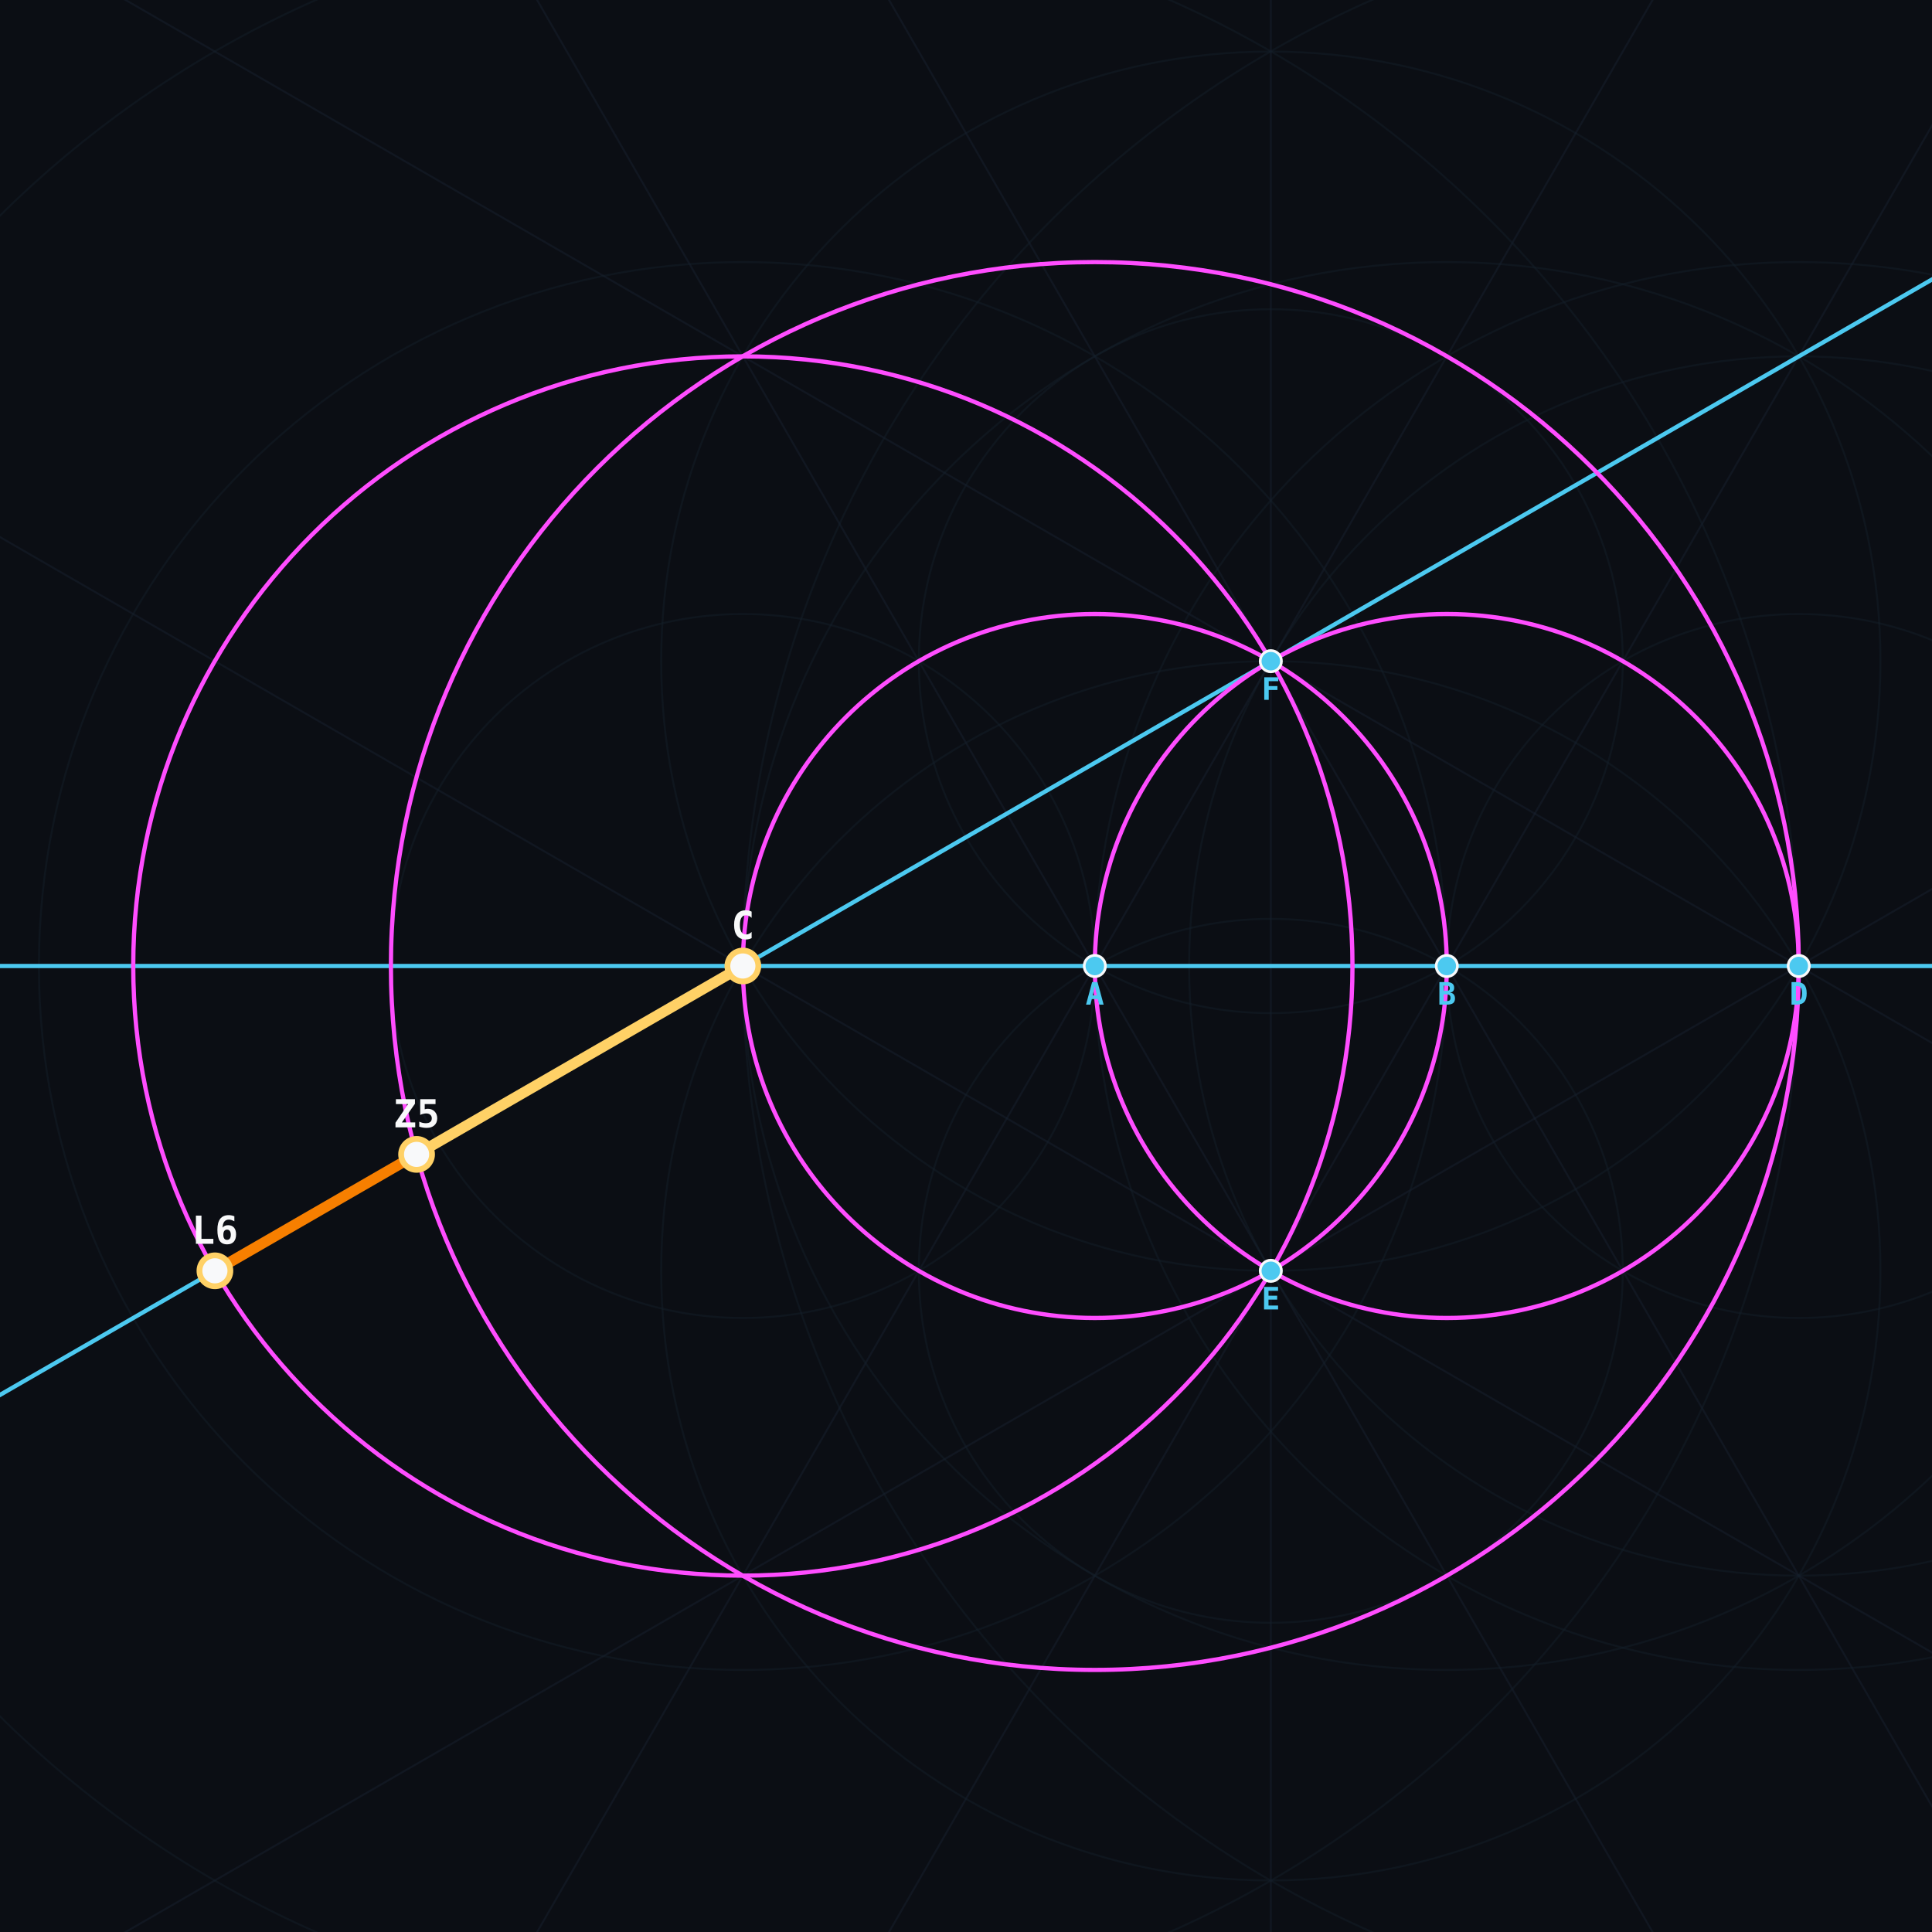
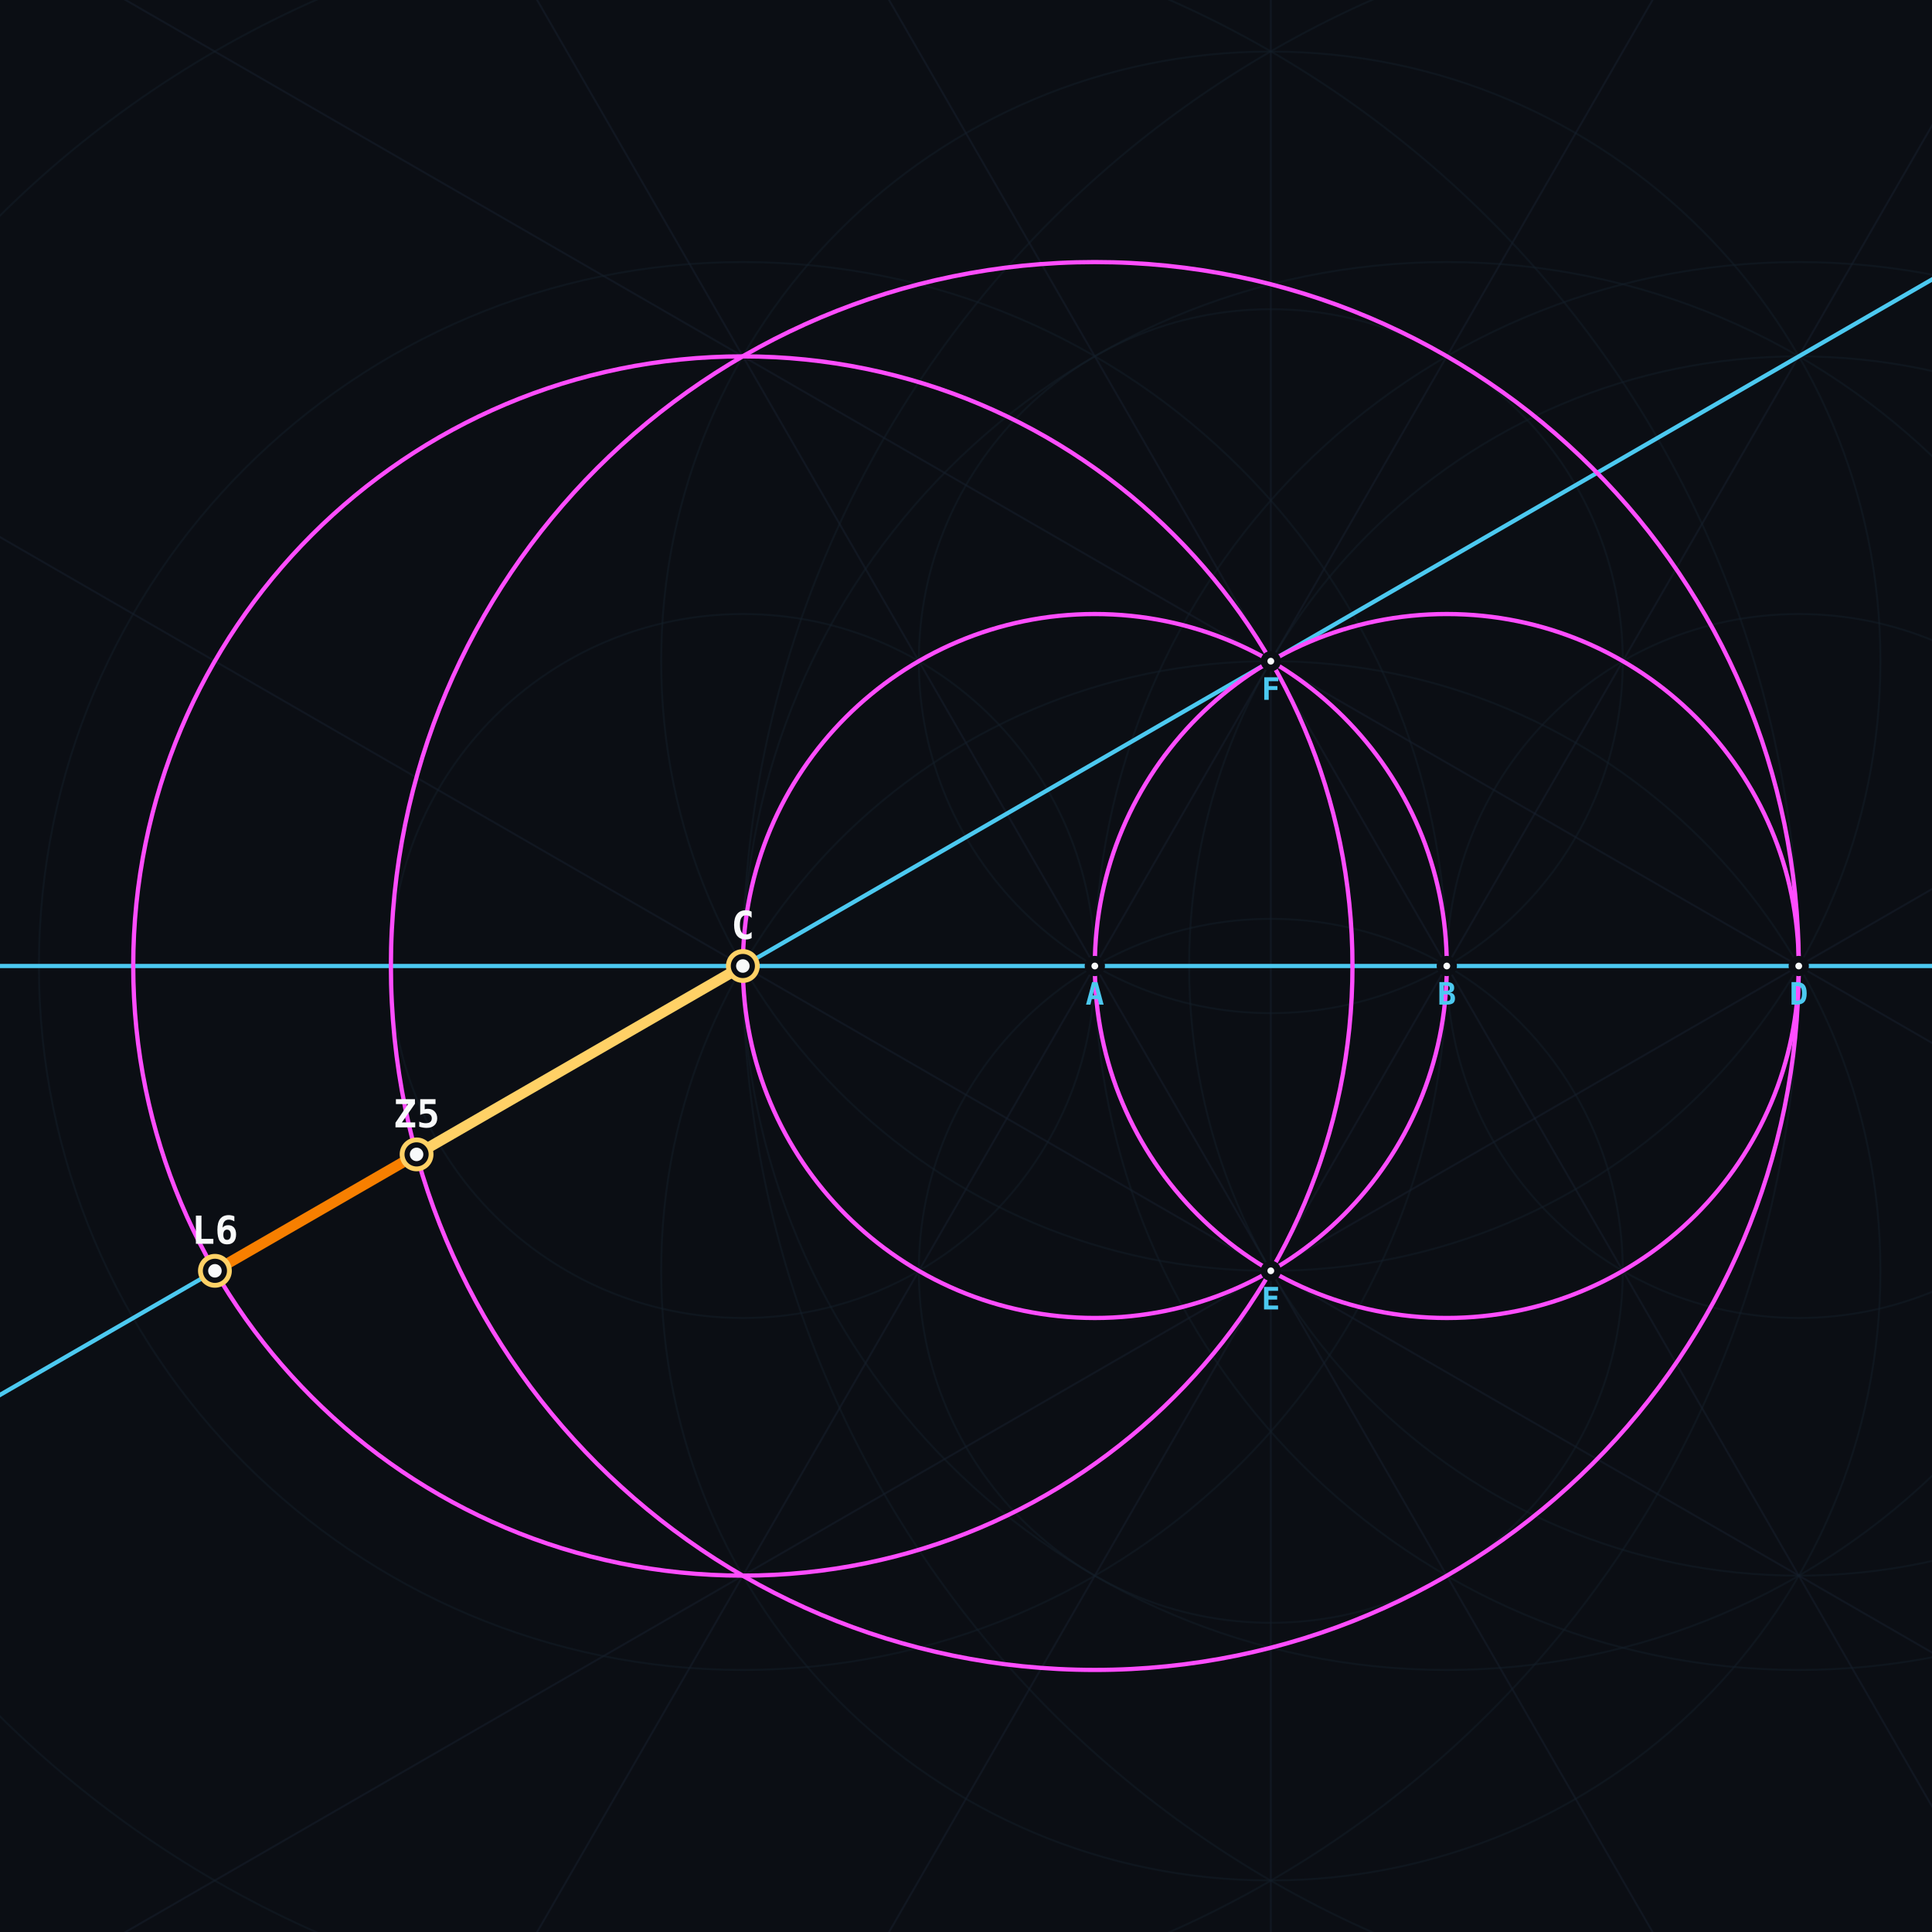
<svg xmlns="http://www.w3.org/2000/svg" viewBox="0 0 1000 1000" width="100%" height="100%" class="levels-svg">
  <defs>
    <clipPath id="sq-clip">
      <rect x="0" y="0" width="1000" height="1000" />
    </clipPath>
  </defs>
  <rect x="0" y="0" width="1000" height="1000" fill="#0b0e14" />
  <g clip-path="url(#sq-clip)">
    <line x1="-12.77" y1="-503.65" x2="1237.23" y2="1661.42" stroke="#1a2332" stroke-width="1.0" stroke-opacity="0.45" />
    <line x1="-12.77" y1="1503.65" x2="1237.23" y2="-661.42" stroke="#1a2332" stroke-width="1.0" stroke-opacity="0.45" />
    <line x1="1328.31" y1="-503.65" x2="78.31" y2="1661.42" stroke="#1a2332" stroke-width="1.0" stroke-opacity="0.45" />
    <line x1="1328.31" y1="1503.65" x2="78.31" y2="-661.42" stroke="#1a2332" stroke-width="1.0" stroke-opacity="0.45" />
    <line x1="-561.39" y1="-46.12" x2="1603.67" y2="1203.88" stroke="#1a2332" stroke-width="1.0" stroke-opacity="0.45" />
    <line x1="1876.93" y1="-46.12" x2="-288.13" y2="1203.88" stroke="#1a2332" stroke-width="1.0" stroke-opacity="0.45" />
    <line x1="1876.93" y1="1046.12" x2="-288.13" y2="-203.88" stroke="#1a2332" stroke-width="1.0" stroke-opacity="0.45" />
    <line x1="657.77" y1="1750.00" x2="657.77" y2="-750.00" stroke="#1a2332" stroke-width="1.0" stroke-opacity="0.45" />
    <circle cx="384.50" cy="500.00" r="182.18" fill="none" stroke="#161f2c" stroke-width="1.0" stroke-opacity="0.45" />
    <circle cx="931.03" cy="500.00" r="364.35" fill="none" stroke="#161f2c" stroke-width="1.0" stroke-opacity="0.45" />
    <circle cx="657.77" cy="657.77" r="182.18" fill="none" stroke="#161f2c" stroke-width="1.0" stroke-opacity="0.45" />
    <circle cx="657.77" cy="342.23" r="182.18" fill="none" stroke="#161f2c" stroke-width="1.0" stroke-opacity="0.45" />
    <circle cx="748.86" cy="500.00" r="364.35" fill="none" stroke="#161f2c" stroke-width="1.0" stroke-opacity="0.45" />
    <circle cx="384.50" cy="500.00" r="364.35" fill="none" stroke="#161f2c" stroke-width="1.0" stroke-opacity="0.45" />
    <circle cx="931.03" cy="500.00" r="182.18" fill="none" stroke="#161f2c" stroke-width="1.0" stroke-opacity="0.45" />
    <circle cx="384.50" cy="500.00" r="546.53" fill="none" stroke="#161f2c" stroke-width="1.0" stroke-opacity="0.45" />
    <circle cx="931.03" cy="500.00" r="546.53" fill="none" stroke="#161f2c" stroke-width="1.0" stroke-opacity="0.45" />
    <circle cx="657.77" cy="657.77" r="315.54" fill="none" stroke="#161f2c" stroke-width="1.0" stroke-opacity="0.45" />
    <circle cx="657.77" cy="342.23" r="315.54" fill="none" stroke="#161f2c" stroke-width="1.0" stroke-opacity="0.45" />
    <circle cx="931.03" cy="500.00" r="315.54" fill="none" stroke="#161f2c" stroke-width="1.0" stroke-opacity="0.45" />
    <line x1="-592.23" y1="500.00" x2="1907.77" y2="500.00" stroke="#4cc9f0" stroke-width="2.2" stroke-linecap="round" />
    <line x1="-561.39" y1="1046.12" x2="1603.67" y2="-203.88" stroke="#4cc9f0" stroke-width="2.2" stroke-linecap="round" />
    <circle cx="566.68" cy="500.00" r="182.18" fill="none" stroke="#ff4dff" stroke-width="2.2" />
    <circle cx="748.86" cy="500.00" r="182.18" fill="none" stroke="#ff4dff" stroke-width="2.2" />
    <circle cx="566.68" cy="500.00" r="364.35" fill="none" stroke="#ff4dff" stroke-width="2.2" />
    <circle cx="384.50" cy="500.00" r="315.54" fill="none" stroke="#ff4dff" stroke-width="2.2" />
-     <circle class="geom-point" cx="566.68" cy="500.00" r="5.5" data-base-r="5.5" fill="#4cc9f0" stroke="#f8f9fa" stroke-width="1.4" />
+     <circle class="geom-point" cx="566.68" cy="500.00" r="3.5" data-base-r="3.5" fill="#f8f9fa" stroke="#0b0e14" stroke-width="3.5" />
    <text class="geom-label" x="566.68" y="520.00" data-anchor-x="566.68" data-anchor-y="500.00" data-offset-y="20" data-base-font="16" fill="#4cc9f0" font-family="monospace" font-size="16" font-weight="bold" text-anchor="middle">A</text>
-     <circle class="geom-point" cx="748.86" cy="500.00" r="5.5" data-base-r="5.5" fill="#4cc9f0" stroke="#f8f9fa" stroke-width="1.4" />
+     <circle class="geom-point" cx="748.86" cy="500.00" r="3.5" data-base-r="3.5" fill="#f8f9fa" stroke="#0b0e14" stroke-width="3.5" />
    <text class="geom-label" x="748.86" y="520.00" data-anchor-x="748.86" data-anchor-y="500.00" data-offset-y="20" data-base-font="16" fill="#4cc9f0" font-family="monospace" font-size="16" font-weight="bold" text-anchor="middle">B</text>
-     <circle class="geom-point" cx="931.03" cy="500.00" r="5.5" data-base-r="5.5" fill="#4cc9f0" stroke="#f8f9fa" stroke-width="1.4" />
+     <circle class="geom-point" cx="931.03" cy="500.00" r="3.5" data-base-r="3.5" fill="#f8f9fa" stroke="#0b0e14" stroke-width="3.5" />
    <text class="geom-label" x="931.03" y="520.00" data-anchor-x="931.03" data-anchor-y="500.00" data-offset-y="20" data-base-font="16" fill="#4cc9f0" font-family="monospace" font-size="16" font-weight="bold" text-anchor="middle">D</text>
-     <circle class="geom-point" cx="657.77" cy="657.77" r="5.5" data-base-r="5.5" fill="#4cc9f0" stroke="#f8f9fa" stroke-width="1.4" />
+     <circle class="geom-point" cx="657.77" cy="657.77" r="3.5" data-base-r="3.5" fill="#f8f9fa" stroke="#0b0e14" stroke-width="3.5" />
    <text class="geom-label" x="657.77" y="677.77" data-anchor-x="657.77" data-anchor-y="657.77" data-offset-y="20" data-base-font="16" fill="#4cc9f0" font-family="monospace" font-size="16" font-weight="bold" text-anchor="middle">E</text>
-     <circle class="geom-point" cx="657.77" cy="342.23" r="5.5" data-base-r="5.5" fill="#4cc9f0" stroke="#f8f9fa" stroke-width="1.4" />
+     <circle class="geom-point" cx="657.77" cy="342.23" r="3.5" data-base-r="3.5" fill="#f8f9fa" stroke="#0b0e14" stroke-width="3.5" />
    <text class="geom-label" x="657.77" y="362.23" data-anchor-x="657.77" data-anchor-y="342.23" data-offset-y="20" data-base-font="16" fill="#4cc9f0" font-family="monospace" font-size="16" font-weight="bold" text-anchor="middle">F</text>
    <line x1="111.24" y1="657.77" x2="215.62" y2="597.51" stroke="#f77f00" stroke-width="5.5" stroke-linecap="round" />
    <line x1="215.62" y1="597.51" x2="384.50" y2="500.00" stroke="#ffd166" stroke-width="5.5" stroke-linecap="round" />
-     <circle class="geom-point" cx="111.24" cy="657.77" r="8" data-base-r="8" fill="#f8f9fa" stroke="#ffd166" stroke-width="3" />
+     <circle class="geom-point" cx="111.24" cy="657.77" r="7.5" data-base-r="7.5" fill="#0b0e14" stroke="#ffd166" stroke-width="2.5" />
+     <circle class="geom-point" cx="111.24" cy="657.77" r="3.5" data-base-r="3.5" fill="#f8f9fa" stroke="none" />
    <text class="geom-label" x="111.24" y="643.77" data-anchor-x="111.24" data-anchor-y="657.77" data-offset-y="-14" data-base-font="20" fill="#f8f9fa" font-family="monospace" font-size="20" font-weight="bold" text-anchor="middle">L6</text>
-     <circle class="geom-point" cx="215.62" cy="597.51" r="8" data-base-r="8" fill="#f8f9fa" stroke="#ffd166" stroke-width="3" />
+     <circle class="geom-point" cx="215.62" cy="597.51" r="7.5" data-base-r="7.5" fill="#0b0e14" stroke="#ffd166" stroke-width="2.5" />
+     <circle class="geom-point" cx="215.62" cy="597.51" r="3.5" data-base-r="3.5" fill="#f8f9fa" stroke="none" />
    <text class="geom-label" x="215.62" y="583.51" data-anchor-x="215.62" data-anchor-y="597.51" data-offset-y="-14" data-base-font="20" fill="#f8f9fa" font-family="monospace" font-size="20" font-weight="bold" text-anchor="middle">Z5</text>
-     <circle class="geom-point" cx="384.50" cy="500.00" r="8" data-base-r="8" fill="#f8f9fa" stroke="#ffd166" stroke-width="3" />
+     <circle class="geom-point" cx="384.50" cy="500.00" r="7.5" data-base-r="7.5" fill="#0b0e14" stroke="#ffd166" stroke-width="2.5" />
+     <circle class="geom-point" cx="384.50" cy="500.00" r="3.5" data-base-r="3.5" fill="#f8f9fa" stroke="none" />
    <text class="geom-label" x="384.50" y="486.00" data-anchor-x="384.50" data-anchor-y="500.00" data-offset-y="-14" data-base-font="20" fill="#f8f9fa" font-family="monospace" font-size="20" font-weight="bold" text-anchor="middle">C</text>
  </g>
</svg>
